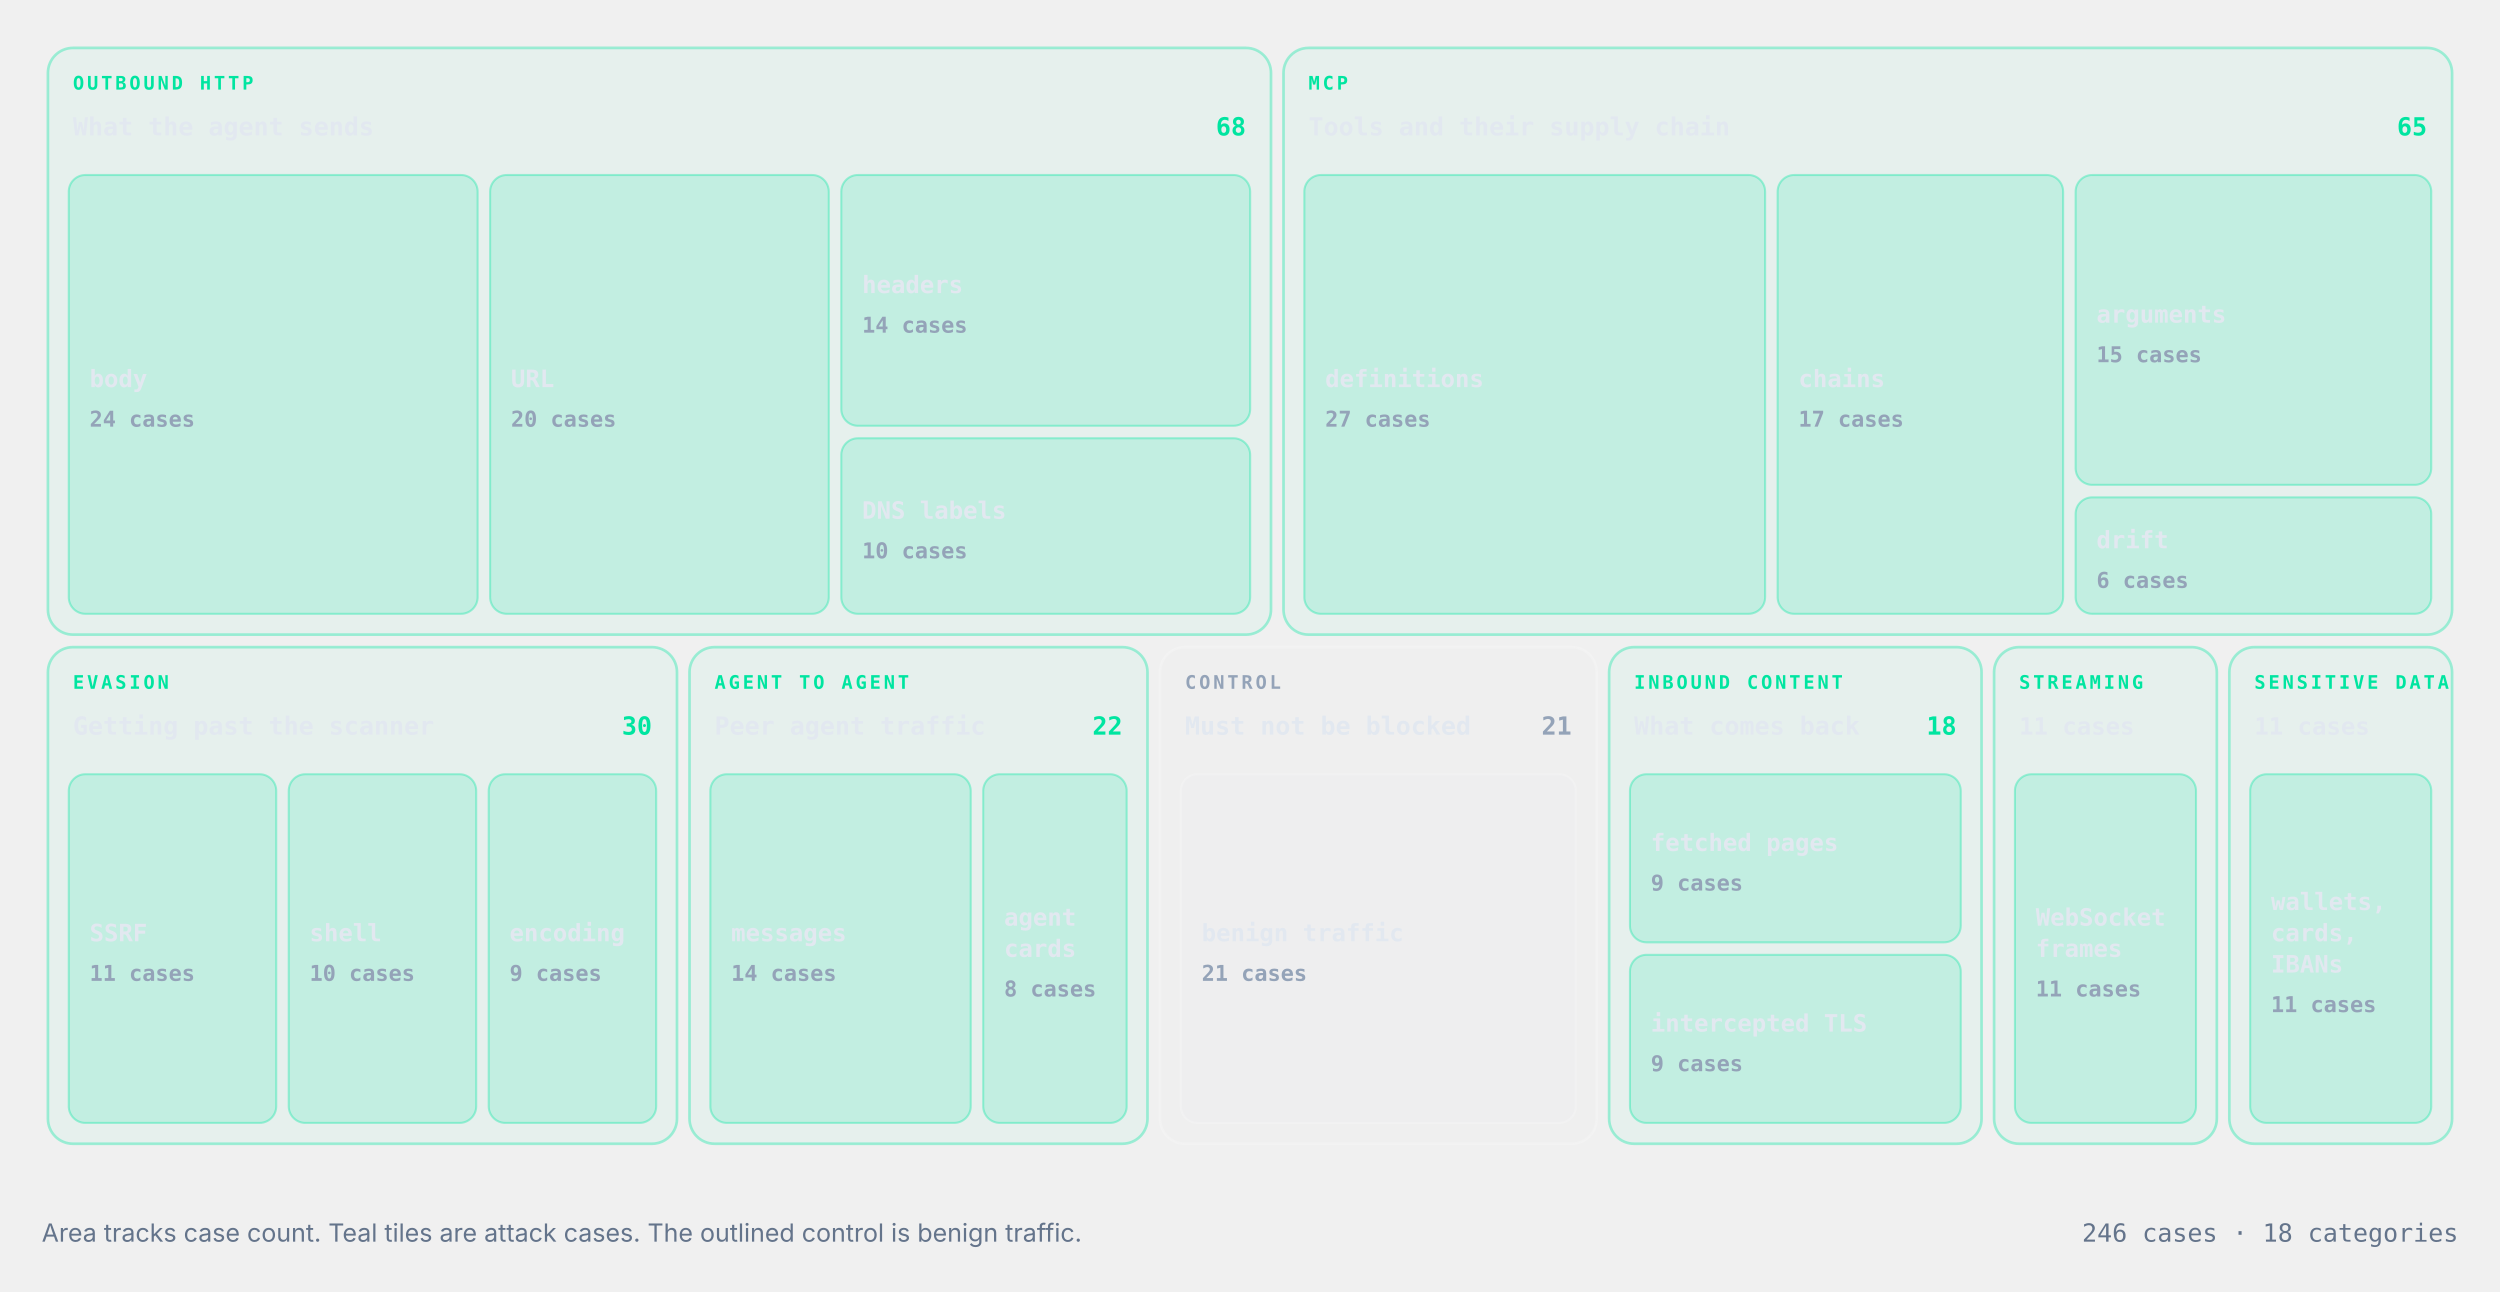
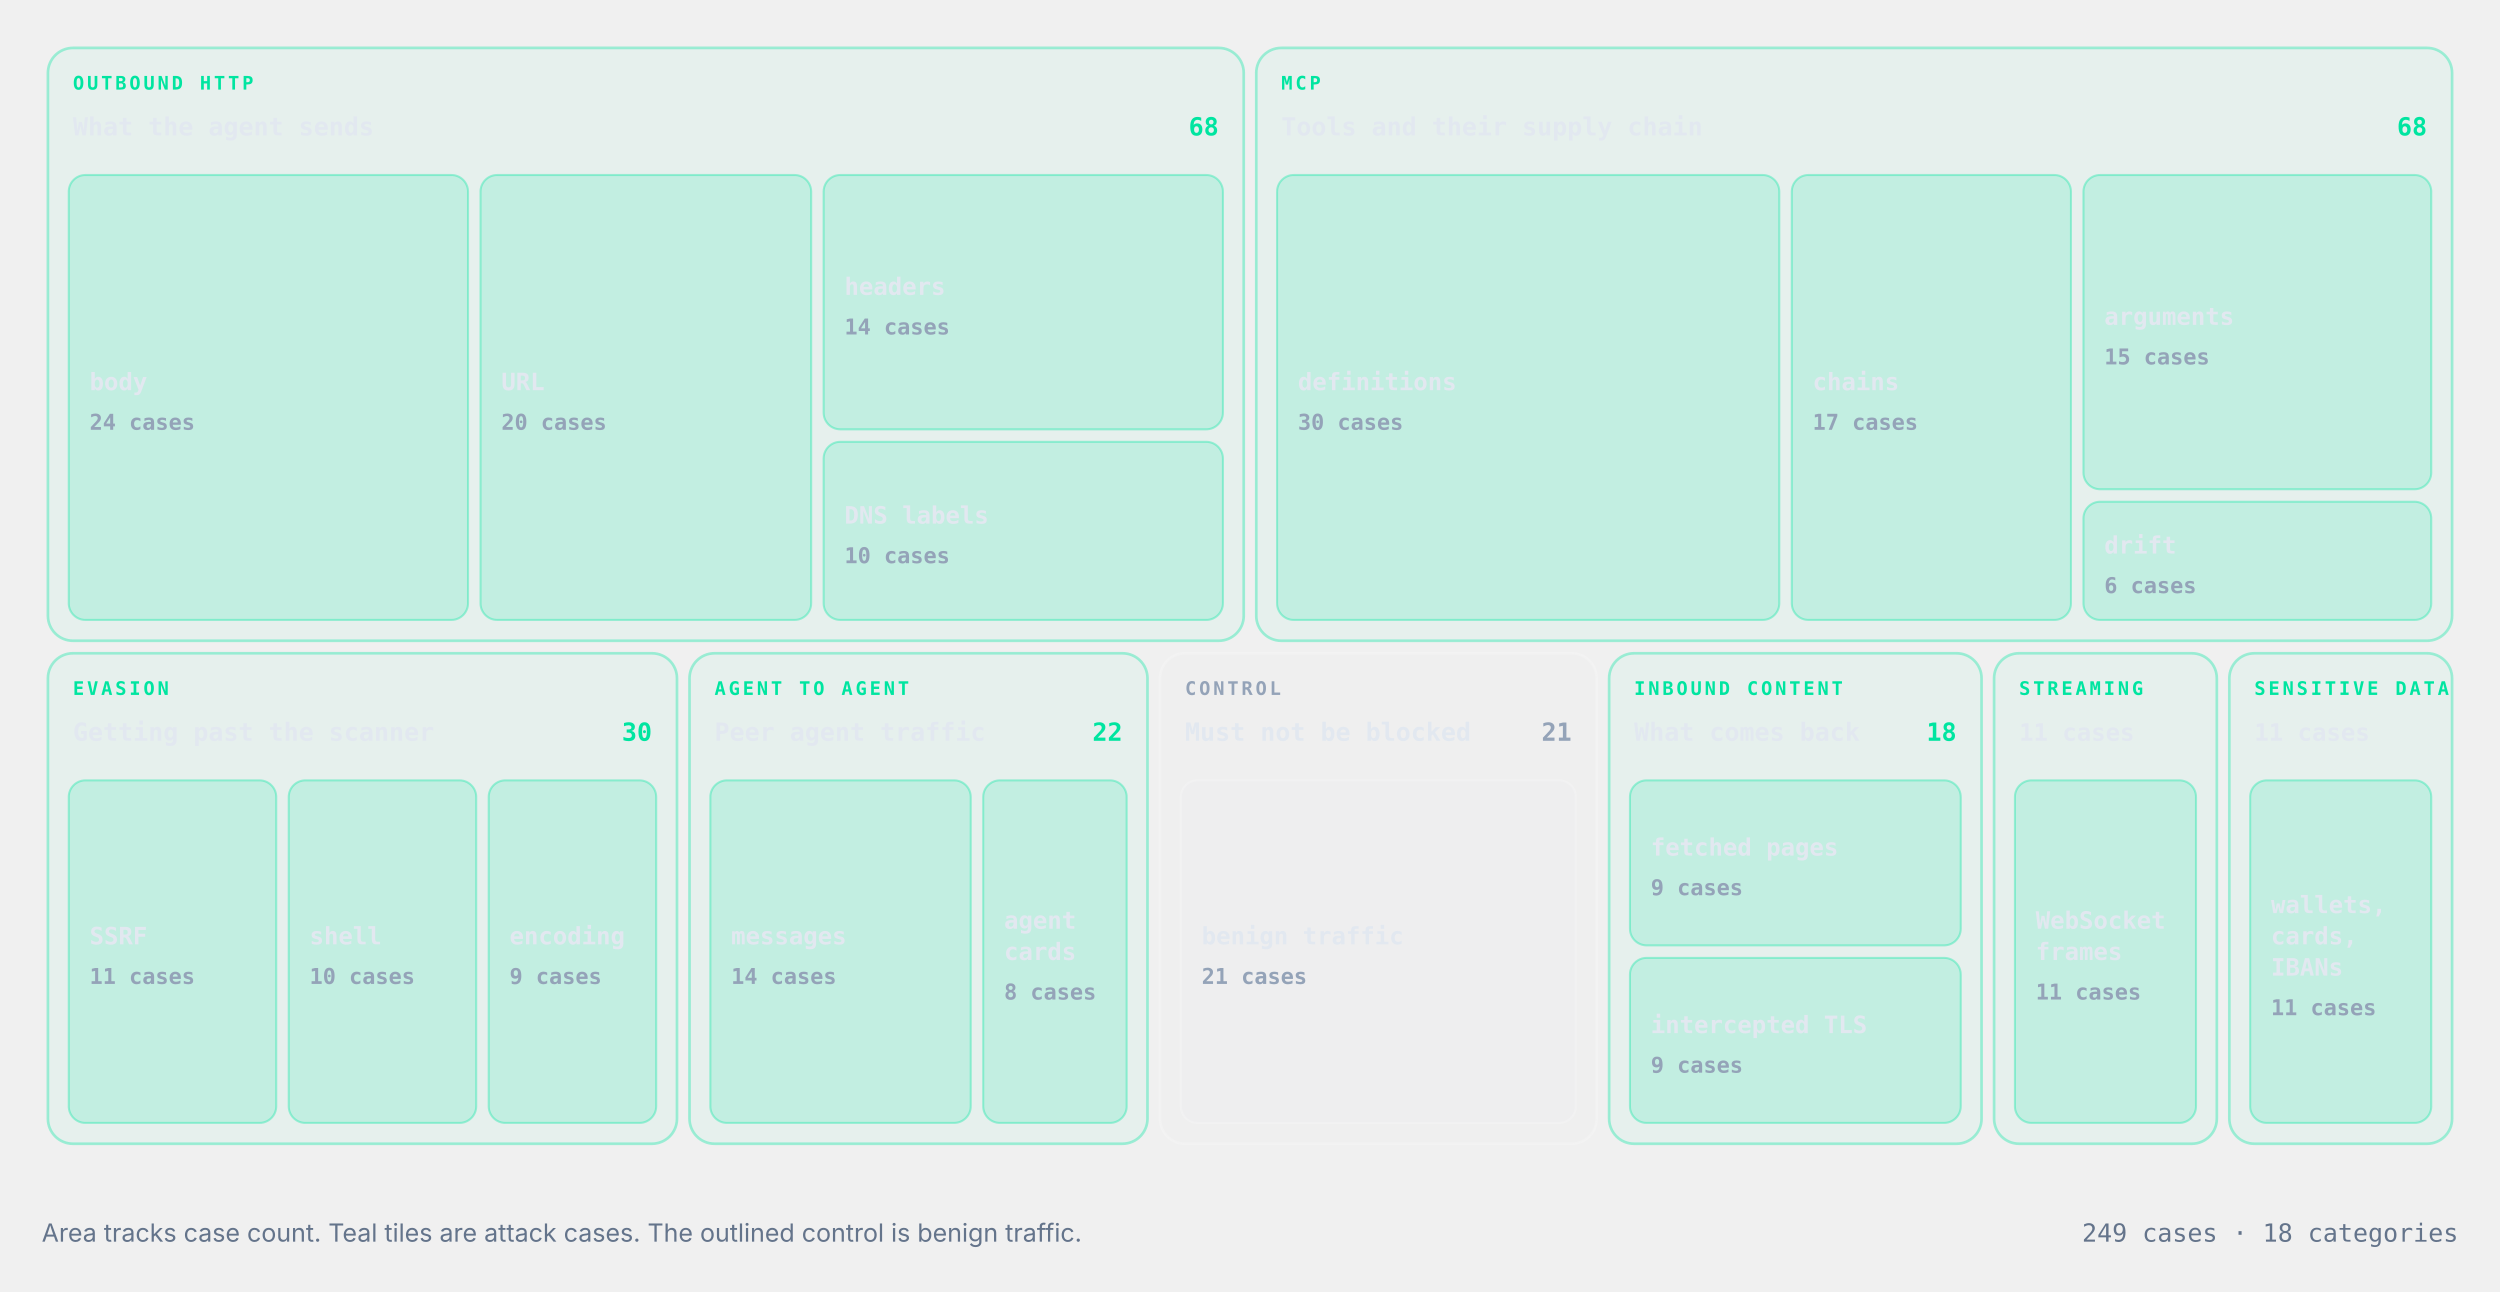
- <svg xmlns="http://www.w3.org/2000/svg" width="1200" height="620" viewBox="0 0 1200 620" role="img" aria-label="The corpus as a treemap where area is case count. Groups by attacked surface: What the agent sends 68 cases, What comes back 18 cases, Tools and their supply chain 65 cases, Peer agent traffic 22 cases, Long-lived connections 11 cases, Getting past the scanner 30 cases, High-value payloads 11 cases, Must not be blocked 21 cases. The benign control group is outlined because it is scored on the false-positive axis.">
-   <rect x="23" y="23" width="587.08" height="281.63" rx="12" fill="#00e5a0" fill-opacity="0.045" stroke="#00e5a0" stroke-opacity="0.35" stroke-width="1.3" data-role="coverage-group" data-group="outbound http" data-count="68" />
-   <rect x="33" y="84" width="196.26" height="210.63" rx="8" fill="#00e5a0" fill-opacity="0.16" stroke="#00e5a0" stroke-opacity="0.35" stroke-width="1" data-role="coverage-category" data-category="request_body" data-count="24" />
-   <text x="43" y="185.81" font-family="'JetBrains Mono', 'JetBrainsMono Nerd Font', 'Fira Code', ui-monospace, SFMono-Regular, Menlo, monospace" font-size="11.5" fill="#e2e8f0" font-weight="650">body</text>
-   <text x="43" y="204.81" font-family="'JetBrains Mono', 'JetBrainsMono Nerd Font', 'Fira Code', ui-monospace, SFMono-Regular, Menlo, monospace" font-size="10.5" fill="#94a3b8" font-weight="600">24 cases</text>
-   <rect x="235.26" y="84" width="162.55" height="210.63" rx="8" fill="#00e5a0" fill-opacity="0.16" stroke="#00e5a0" stroke-opacity="0.35" stroke-width="1" data-role="coverage-category" data-category="url" data-count="20" />
-   <text x="245.26" y="185.81" font-family="'JetBrains Mono', 'JetBrainsMono Nerd Font', 'Fira Code', ui-monospace, SFMono-Regular, Menlo, monospace" font-size="11.5" fill="#e2e8f0" font-weight="650">URL</text>
-   <text x="245.26" y="204.81" font-family="'JetBrains Mono', 'JetBrainsMono Nerd Font', 'Fira Code', ui-monospace, SFMono-Regular, Menlo, monospace" font-size="10.5" fill="#94a3b8" font-weight="600">20 cases</text>
-   <rect x="403.82" y="84" width="196.26" height="120.37" rx="8" fill="#00e5a0" fill-opacity="0.16" stroke="#00e5a0" stroke-opacity="0.35" stroke-width="1" data-role="coverage-category" data-category="headers" data-count="14" />
-   <text x="413.82" y="140.68" font-family="'JetBrains Mono', 'JetBrainsMono Nerd Font', 'Fira Code', ui-monospace, SFMono-Regular, Menlo, monospace" font-size="11.5" fill="#e2e8f0" font-weight="650">headers</text>
-   <text x="413.82" y="159.68" font-family="'JetBrains Mono', 'JetBrainsMono Nerd Font', 'Fira Code', ui-monospace, SFMono-Regular, Menlo, monospace" font-size="10.5" fill="#94a3b8" font-weight="600">14 cases</text>
-   <rect x="403.82" y="210.37" width="196.26" height="84.26" rx="8" fill="#00e5a0" fill-opacity="0.16" stroke="#00e5a0" stroke-opacity="0.35" stroke-width="1" data-role="coverage-category" data-category="hostname_exfiltration" data-count="10" />
-   <text x="413.82" y="249" font-family="'JetBrains Mono', 'JetBrainsMono Nerd Font', 'Fira Code', ui-monospace, SFMono-Regular, Menlo, monospace" font-size="11.5" fill="#e2e8f0" font-weight="650">DNS labels</text>
-   <text x="413.82" y="268" font-family="'JetBrains Mono', 'JetBrainsMono Nerd Font', 'Fira Code', ui-monospace, SFMono-Regular, Menlo, monospace" font-size="10.5" fill="#94a3b8" font-weight="600">10 cases</text>
+ <svg xmlns="http://www.w3.org/2000/svg" width="1200" height="620" viewBox="0 0 1200 620" role="img" aria-label="The corpus as a treemap where area is case count. Groups by attacked surface: What the agent sends 68 cases, What comes back 18 cases, Tools and their supply chain 68 cases, Peer agent traffic 22 cases, Long-lived connections 11 cases, Getting past the scanner 30 cases, High-value payloads 11 cases, Must not be blocked 21 cases. The benign control group is outlined because it is scored on the false-positive axis.">
+   <rect x="23" y="23" width="574" height="284.57" rx="12" fill="#00e5a0" fill-opacity="0.045" stroke="#00e5a0" stroke-opacity="0.35" stroke-width="1.3" data-role="coverage-group" data-group="outbound http" data-count="68" />
+   <rect x="33" y="84" width="191.65" height="213.57" rx="8" fill="#00e5a0" fill-opacity="0.16" stroke="#00e5a0" stroke-opacity="0.35" stroke-width="1" data-role="coverage-category" data-category="request_body" data-count="24" />
+   <text x="43" y="187.29" font-family="'JetBrains Mono', 'JetBrainsMono Nerd Font', 'Fira Code', ui-monospace, SFMono-Regular, Menlo, monospace" font-size="11.5" fill="#e2e8f0" font-weight="650">body</text>
+   <text x="43" y="206.29" font-family="'JetBrains Mono', 'JetBrainsMono Nerd Font', 'Fira Code', ui-monospace, SFMono-Regular, Menlo, monospace" font-size="10.5" fill="#94a3b8" font-weight="600">24 cases</text>
+   <rect x="230.65" y="84" width="158.71" height="213.57" rx="8" fill="#00e5a0" fill-opacity="0.16" stroke="#00e5a0" stroke-opacity="0.35" stroke-width="1" data-role="coverage-category" data-category="url" data-count="20" />
+   <text x="240.65" y="187.29" font-family="'JetBrains Mono', 'JetBrainsMono Nerd Font', 'Fira Code', ui-monospace, SFMono-Regular, Menlo, monospace" font-size="11.5" fill="#e2e8f0" font-weight="650">URL</text>
+   <text x="240.65" y="206.29" font-family="'JetBrains Mono', 'JetBrainsMono Nerd Font', 'Fira Code', ui-monospace, SFMono-Regular, Menlo, monospace" font-size="10.5" fill="#94a3b8" font-weight="600">20 cases</text>
+   <rect x="395.35" y="84" width="191.65" height="122.08" rx="8" fill="#00e5a0" fill-opacity="0.16" stroke="#00e5a0" stroke-opacity="0.35" stroke-width="1" data-role="coverage-category" data-category="headers" data-count="14" />
+   <text x="405.35" y="141.54" font-family="'JetBrains Mono', 'JetBrainsMono Nerd Font', 'Fira Code', ui-monospace, SFMono-Regular, Menlo, monospace" font-size="11.5" fill="#e2e8f0" font-weight="650">headers</text>
+   <text x="405.35" y="160.54" font-family="'JetBrains Mono', 'JetBrainsMono Nerd Font', 'Fira Code', ui-monospace, SFMono-Regular, Menlo, monospace" font-size="10.5" fill="#94a3b8" font-weight="600">14 cases</text>
+   <rect x="395.35" y="212.08" width="191.65" height="85.49" rx="8" fill="#00e5a0" fill-opacity="0.16" stroke="#00e5a0" stroke-opacity="0.35" stroke-width="1" data-role="coverage-category" data-category="hostname_exfiltration" data-count="10" />
+   <text x="405.35" y="251.33" font-family="'JetBrains Mono', 'JetBrainsMono Nerd Font', 'Fira Code', ui-monospace, SFMono-Regular, Menlo, monospace" font-size="11.5" fill="#e2e8f0" font-weight="650">DNS labels</text>
+   <text x="405.35" y="270.33" font-family="'JetBrains Mono', 'JetBrainsMono Nerd Font', 'Fira Code', ui-monospace, SFMono-Regular, Menlo, monospace" font-size="10.5" fill="#94a3b8" font-weight="600">10 cases</text>
  <text x="35" y="43" font-family="'JetBrains Mono', 'JetBrainsMono Nerd Font', 'Fira Code', ui-monospace, SFMono-Regular, Menlo, monospace" font-size="9" fill="#00e5a0" font-weight="600" letter-spacing="0.15em">OUTBOUND HTTP</text>
  <text x="35" y="65" font-family="'JetBrains Mono', 'JetBrainsMono Nerd Font', 'Fira Code', ui-monospace, SFMono-Regular, Menlo, monospace" font-size="12" fill="#e2e8f0" font-weight="700">What the agent sends</text>
-   <text x="598.08" y="65" font-family="'JetBrains Mono', 'JetBrainsMono Nerd Font', 'Fira Code', ui-monospace, SFMono-Regular, Menlo, monospace" font-size="12" fill="#00e5a0" font-weight="700" text-anchor="end">68</text>
-   <rect x="616.08" y="23" width="560.92" height="281.63" rx="12" fill="#00e5a0" fill-opacity="0.045" stroke="#00e5a0" stroke-opacity="0.35" stroke-width="1.3" data-role="coverage-group" data-group="mcp" data-count="65" />
-   <rect x="626.08" y="84" width="221.18" height="210.63" rx="8" fill="#00e5a0" fill-opacity="0.16" stroke="#00e5a0" stroke-opacity="0.35" stroke-width="1" data-role="coverage-category" data-category="mcp_tool" data-count="27" />
-   <text x="636.08" y="185.81" font-family="'JetBrains Mono', 'JetBrainsMono Nerd Font', 'Fira Code', ui-monospace, SFMono-Regular, Menlo, monospace" font-size="11.5" fill="#e2e8f0" font-weight="650">definitions</text>
-   <text x="636.08" y="204.81" font-family="'JetBrains Mono', 'JetBrainsMono Nerd Font', 'Fira Code', ui-monospace, SFMono-Regular, Menlo, monospace" font-size="10.5" fill="#94a3b8" font-weight="600">27 cases</text>
-   <rect x="853.26" y="84" width="137.04" height="210.63" rx="8" fill="#00e5a0" fill-opacity="0.16" stroke="#00e5a0" stroke-opacity="0.35" stroke-width="1" data-role="coverage-category" data-category="mcp_chain" data-count="17" />
-   <text x="863.26" y="185.81" font-family="'JetBrains Mono', 'JetBrainsMono Nerd Font', 'Fira Code', ui-monospace, SFMono-Regular, Menlo, monospace" font-size="11.5" fill="#e2e8f0" font-weight="650">chains</text>
-   <text x="863.26" y="204.81" font-family="'JetBrains Mono', 'JetBrainsMono Nerd Font', 'Fira Code', ui-monospace, SFMono-Regular, Menlo, monospace" font-size="10.5" fill="#94a3b8" font-weight="600">17 cases</text>
-   <rect x="996.3" y="84" width="170.7" height="148.73" rx="8" fill="#00e5a0" fill-opacity="0.16" stroke="#00e5a0" stroke-opacity="0.35" stroke-width="1" data-role="coverage-category" data-category="mcp_input" data-count="15" />
-   <text x="1006.3" y="154.87" font-family="'JetBrains Mono', 'JetBrainsMono Nerd Font', 'Fira Code', ui-monospace, SFMono-Regular, Menlo, monospace" font-size="11.5" fill="#e2e8f0" font-weight="650">arguments</text>
-   <text x="1006.3" y="173.87" font-family="'JetBrains Mono', 'JetBrainsMono Nerd Font', 'Fira Code', ui-monospace, SFMono-Regular, Menlo, monospace" font-size="10.5" fill="#94a3b8" font-weight="600">15 cases</text>
-   <rect x="996.3" y="238.73" width="170.7" height="55.89" rx="8" fill="#00e5a0" fill-opacity="0.16" stroke="#00e5a0" stroke-opacity="0.35" stroke-width="1" data-role="coverage-category" data-category="mcp_drift" data-count="6" />
-   <text x="1006.3" y="263.18" font-family="'JetBrains Mono', 'JetBrainsMono Nerd Font', 'Fira Code', ui-monospace, SFMono-Regular, Menlo, monospace" font-size="11.5" fill="#e2e8f0" font-weight="650">drift</text>
-   <text x="1006.3" y="282.18" font-family="'JetBrains Mono', 'JetBrainsMono Nerd Font', 'Fira Code', ui-monospace, SFMono-Regular, Menlo, monospace" font-size="10.5" fill="#94a3b8" font-weight="600">6 cases</text>
-   <text x="628.08" y="43" font-family="'JetBrains Mono', 'JetBrainsMono Nerd Font', 'Fira Code', ui-monospace, SFMono-Regular, Menlo, monospace" font-size="9" fill="#00e5a0" font-weight="600" letter-spacing="0.15em">MCP</text>
-   <text x="628.08" y="65" font-family="'JetBrains Mono', 'JetBrainsMono Nerd Font', 'Fira Code', ui-monospace, SFMono-Regular, Menlo, monospace" font-size="12" fill="#e2e8f0" font-weight="700">Tools and their supply chain</text>
-   <text x="1165" y="65" font-family="'JetBrains Mono', 'JetBrainsMono Nerd Font', 'Fira Code', ui-monospace, SFMono-Regular, Menlo, monospace" font-size="12" fill="#00e5a0" font-weight="700" text-anchor="end">65</text>
-   <rect x="23" y="310.63" width="301.96" height="238.37" rx="12" fill="#00e5a0" fill-opacity="0.045" stroke="#00e5a0" stroke-opacity="0.35" stroke-width="1.3" data-role="coverage-group" data-group="evasion" data-count="30" />
-   <rect x="33" y="371.63" width="99.59" height="167.37" rx="8" fill="#00e5a0" fill-opacity="0.16" stroke="#00e5a0" stroke-opacity="0.35" stroke-width="1" data-role="coverage-category" data-category="ssrf_bypass" data-count="11" />
-   <text x="43" y="451.81" font-family="'JetBrains Mono', 'JetBrainsMono Nerd Font', 'Fira Code', ui-monospace, SFMono-Regular, Menlo, monospace" font-size="11.5" fill="#e2e8f0" font-weight="650">SSRF</text>
-   <text x="43" y="470.81" font-family="'JetBrains Mono', 'JetBrainsMono Nerd Font', 'Fira Code', ui-monospace, SFMono-Regular, Menlo, monospace" font-size="10.5" fill="#94a3b8" font-weight="600">11 cases</text>
-   <rect x="138.59" y="371.63" width="89.99" height="167.37" rx="8" fill="#00e5a0" fill-opacity="0.16" stroke="#00e5a0" stroke-opacity="0.35" stroke-width="1" data-role="coverage-category" data-category="shell_obfuscation" data-count="10" />
-   <text x="148.59" y="451.81" font-family="'JetBrains Mono', 'JetBrainsMono Nerd Font', 'Fira Code', ui-monospace, SFMono-Regular, Menlo, monospace" font-size="11.5" fill="#e2e8f0" font-weight="650">shell</text>
-   <text x="148.59" y="470.81" font-family="'JetBrains Mono', 'JetBrainsMono Nerd Font', 'Fira Code', ui-monospace, SFMono-Regular, Menlo, monospace" font-size="10.5" fill="#94a3b8" font-weight="600">10 cases</text>
-   <rect x="234.58" y="371.63" width="80.39" height="167.37" rx="8" fill="#00e5a0" fill-opacity="0.16" stroke="#00e5a0" stroke-opacity="0.35" stroke-width="1" data-role="coverage-category" data-category="encoding_evasion" data-count="9" />
-   <text x="244.58" y="451.81" font-family="'JetBrains Mono', 'JetBrainsMono Nerd Font', 'Fira Code', ui-monospace, SFMono-Regular, Menlo, monospace" font-size="11.5" fill="#e2e8f0" font-weight="650">encoding</text>
-   <text x="244.58" y="470.81" font-family="'JetBrains Mono', 'JetBrainsMono Nerd Font', 'Fira Code', ui-monospace, SFMono-Regular, Menlo, monospace" font-size="10.5" fill="#94a3b8" font-weight="600">9 cases</text>
-   <text x="35" y="330.63" font-family="'JetBrains Mono', 'JetBrainsMono Nerd Font', 'Fira Code', ui-monospace, SFMono-Regular, Menlo, monospace" font-size="9" fill="#00e5a0" font-weight="600" letter-spacing="0.15em">EVASION</text>
-   <text x="35" y="352.63" font-family="'JetBrains Mono', 'JetBrainsMono Nerd Font', 'Fira Code', ui-monospace, SFMono-Regular, Menlo, monospace" font-size="12" fill="#e2e8f0" font-weight="700">Getting past the scanner</text>
-   <text x="312.96" y="352.63" font-family="'JetBrains Mono', 'JetBrainsMono Nerd Font', 'Fira Code', ui-monospace, SFMono-Regular, Menlo, monospace" font-size="12" fill="#00e5a0" font-weight="700" text-anchor="end">30</text>
-   <rect x="330.96" y="310.63" width="219.84" height="238.37" rx="12" fill="#00e5a0" fill-opacity="0.045" stroke="#00e5a0" stroke-opacity="0.35" stroke-width="1.3" data-role="coverage-group" data-group="agent to agent" data-count="22" />
-   <rect x="340.96" y="371.63" width="124.99" height="167.37" rx="8" fill="#00e5a0" fill-opacity="0.16" stroke="#00e5a0" stroke-opacity="0.35" stroke-width="1" data-role="coverage-category" data-category="a2a_message" data-count="14" />
-   <text x="350.96" y="451.81" font-family="'JetBrains Mono', 'JetBrainsMono Nerd Font', 'Fira Code', ui-monospace, SFMono-Regular, Menlo, monospace" font-size="11.5" fill="#e2e8f0" font-weight="650">messages</text>
-   <text x="350.96" y="470.81" font-family="'JetBrains Mono', 'JetBrainsMono Nerd Font', 'Fira Code', ui-monospace, SFMono-Regular, Menlo, monospace" font-size="10.5" fill="#94a3b8" font-weight="600">14 cases</text>
-   <rect x="471.95" y="371.63" width="68.85" height="167.37" rx="8" fill="#00e5a0" fill-opacity="0.16" stroke="#00e5a0" stroke-opacity="0.35" stroke-width="1" data-role="coverage-category" data-category="a2a_agent_card" data-count="8" />
-   <text x="481.95" y="444.31" font-family="'JetBrains Mono', 'JetBrainsMono Nerd Font', 'Fira Code', ui-monospace, SFMono-Regular, Menlo, monospace" font-size="11.5" fill="#e2e8f0" font-weight="650">agent</text>
-   <text x="481.95" y="459.31" font-family="'JetBrains Mono', 'JetBrainsMono Nerd Font', 'Fira Code', ui-monospace, SFMono-Regular, Menlo, monospace" font-size="11.5" fill="#e2e8f0" font-weight="650">cards</text>
-   <text x="481.95" y="478.31" font-family="'JetBrains Mono', 'JetBrainsMono Nerd Font', 'Fira Code', ui-monospace, SFMono-Regular, Menlo, monospace" font-size="10.5" fill="#94a3b8" font-weight="600">8 cases</text>
-   <text x="342.96" y="330.63" font-family="'JetBrains Mono', 'JetBrainsMono Nerd Font', 'Fira Code', ui-monospace, SFMono-Regular, Menlo, monospace" font-size="9" fill="#00e5a0" font-weight="600" letter-spacing="0.15em">AGENT TO AGENT</text>
-   <text x="342.96" y="352.63" font-family="'JetBrains Mono', 'JetBrainsMono Nerd Font', 'Fira Code', ui-monospace, SFMono-Regular, Menlo, monospace" font-size="12" fill="#e2e8f0" font-weight="700">Peer agent traffic</text>
-   <text x="538.81" y="352.63" font-family="'JetBrains Mono', 'JetBrainsMono Nerd Font', 'Fira Code', ui-monospace, SFMono-Regular, Menlo, monospace" font-size="12" fill="#00e5a0" font-weight="700" text-anchor="end">22</text>
-   <rect x="556.81" y="310.63" width="209.58" height="238.37" rx="12" fill="#e2e8f0" fill-opacity="0.02" stroke="#ffffff" stroke-opacity="0.18" stroke-width="1.3" data-role="coverage-group" data-group="control" data-count="21" />
-   <rect x="566.81" y="371.63" width="189.58" height="167.37" rx="8" fill="#e2e8f0" fill-opacity="0.025" stroke="#ffffff" stroke-opacity="0.18" stroke-width="1" data-role="coverage-category" data-category="false_positive" data-count="21" />
-   <text x="576.81" y="451.81" font-family="'JetBrains Mono', 'JetBrainsMono Nerd Font', 'Fira Code', ui-monospace, SFMono-Regular, Menlo, monospace" font-size="11.5" fill="#e2e8f0" font-weight="650">benign traffic</text>
-   <text x="576.81" y="470.81" font-family="'JetBrains Mono', 'JetBrainsMono Nerd Font', 'Fira Code', ui-monospace, SFMono-Regular, Menlo, monospace" font-size="10.5" fill="#94a3b8" font-weight="600">21 cases</text>
-   <text x="568.81" y="330.63" font-family="'JetBrains Mono', 'JetBrainsMono Nerd Font', 'Fira Code', ui-monospace, SFMono-Regular, Menlo, monospace" font-size="9" fill="#94a3b8" font-weight="600" letter-spacing="0.15em">CONTROL</text>
-   <text x="568.81" y="352.63" font-family="'JetBrains Mono', 'JetBrainsMono Nerd Font', 'Fira Code', ui-monospace, SFMono-Regular, Menlo, monospace" font-size="12" fill="#e2e8f0" font-weight="700">Must not be blocked</text>
-   <text x="754.38" y="352.63" font-family="'JetBrains Mono', 'JetBrainsMono Nerd Font', 'Fira Code', ui-monospace, SFMono-Regular, Menlo, monospace" font-size="12" fill="#94a3b8" font-weight="700" text-anchor="end">21</text>
-   <rect x="772.38" y="310.63" width="178.78" height="238.37" rx="12" fill="#00e5a0" fill-opacity="0.045" stroke="#00e5a0" stroke-opacity="0.35" stroke-width="1.3" data-role="coverage-group" data-group="inbound content" data-count="18" />
-   <rect x="782.38" y="371.63" width="158.78" height="80.69" rx="8" fill="#00e5a0" fill-opacity="0.16" stroke="#00e5a0" stroke-opacity="0.35" stroke-width="1" data-role="coverage-category" data-category="response_fetch" data-count="9" />
-   <text x="792.38" y="408.47" font-family="'JetBrains Mono', 'JetBrainsMono Nerd Font', 'Fira Code', ui-monospace, SFMono-Regular, Menlo, monospace" font-size="11.5" fill="#e2e8f0" font-weight="650">fetched pages</text>
-   <text x="792.38" y="427.47" font-family="'JetBrains Mono', 'JetBrainsMono Nerd Font', 'Fira Code', ui-monospace, SFMono-Regular, Menlo, monospace" font-size="10.5" fill="#94a3b8" font-weight="600">9 cases</text>
-   <rect x="782.38" y="458.31" width="158.78" height="80.69" rx="8" fill="#00e5a0" fill-opacity="0.16" stroke="#00e5a0" stroke-opacity="0.35" stroke-width="1" data-role="coverage-category" data-category="response_mitm" data-count="9" />
-   <text x="792.38" y="495.16" font-family="'JetBrains Mono', 'JetBrainsMono Nerd Font', 'Fira Code', ui-monospace, SFMono-Regular, Menlo, monospace" font-size="11.5" fill="#e2e8f0" font-weight="650">intercepted TLS</text>
-   <text x="792.38" y="514.16" font-family="'JetBrains Mono', 'JetBrainsMono Nerd Font', 'Fira Code', ui-monospace, SFMono-Regular, Menlo, monospace" font-size="10.5" fill="#94a3b8" font-weight="600">9 cases</text>
-   <text x="784.38" y="330.63" font-family="'JetBrains Mono', 'JetBrainsMono Nerd Font', 'Fira Code', ui-monospace, SFMono-Regular, Menlo, monospace" font-size="9" fill="#00e5a0" font-weight="600" letter-spacing="0.15em">INBOUND CONTENT</text>
-   <text x="784.38" y="352.63" font-family="'JetBrains Mono', 'JetBrainsMono Nerd Font', 'Fira Code', ui-monospace, SFMono-Regular, Menlo, monospace" font-size="12" fill="#e2e8f0" font-weight="700">What comes back</text>
-   <text x="939.16" y="352.63" font-family="'JetBrains Mono', 'JetBrainsMono Nerd Font', 'Fira Code', ui-monospace, SFMono-Regular, Menlo, monospace" font-size="12" fill="#00e5a0" font-weight="700" text-anchor="end">18</text>
-   <rect x="957.16" y="310.63" width="106.92" height="238.37" rx="12" fill="#00e5a0" fill-opacity="0.045" stroke="#00e5a0" stroke-opacity="0.35" stroke-width="1.3" data-role="coverage-group" data-group="streaming" data-count="11" />
-   <rect x="967.16" y="371.63" width="86.92" height="167.37" rx="8" fill="#00e5a0" fill-opacity="0.16" stroke="#00e5a0" stroke-opacity="0.35" stroke-width="1" data-role="coverage-category" data-category="websocket_dlp" data-count="11" />
-   <text x="977.16" y="444.31" font-family="'JetBrains Mono', 'JetBrainsMono Nerd Font', 'Fira Code', ui-monospace, SFMono-Regular, Menlo, monospace" font-size="11.5" fill="#e2e8f0" font-weight="650">WebSocket</text>
-   <text x="977.16" y="459.31" font-family="'JetBrains Mono', 'JetBrainsMono Nerd Font', 'Fira Code', ui-monospace, SFMono-Regular, Menlo, monospace" font-size="11.5" fill="#e2e8f0" font-weight="650">frames</text>
-   <text x="977.16" y="478.31" font-family="'JetBrains Mono', 'JetBrainsMono Nerd Font', 'Fira Code', ui-monospace, SFMono-Regular, Menlo, monospace" font-size="10.5" fill="#94a3b8" font-weight="600">11 cases</text>
-   <text x="969.16" y="330.63" font-family="'JetBrains Mono', 'JetBrainsMono Nerd Font', 'Fira Code', ui-monospace, SFMono-Regular, Menlo, monospace" font-size="9" fill="#00e5a0" font-weight="600" letter-spacing="0.15em">STREAMING</text>
-   <text x="969.16" y="352.63" font-family="'JetBrains Mono', 'JetBrainsMono Nerd Font', 'Fira Code', ui-monospace, SFMono-Regular, Menlo, monospace" font-size="11.5" fill="#e2e8f0" font-weight="700">11 cases</text>
-   <rect x="1070.08" y="310.63" width="106.92" height="238.37" rx="12" fill="#00e5a0" fill-opacity="0.045" stroke="#00e5a0" stroke-opacity="0.35" stroke-width="1.3" data-role="coverage-group" data-group="sensitive data" data-count="11" />
-   <rect x="1080.08" y="371.63" width="86.92" height="167.37" rx="8" fill="#00e5a0" fill-opacity="0.16" stroke="#00e5a0" stroke-opacity="0.35" stroke-width="1" data-role="coverage-category" data-category="crypto_financial" data-count="11" />
-   <text x="1090.08" y="436.81" font-family="'JetBrains Mono', 'JetBrainsMono Nerd Font', 'Fira Code', ui-monospace, SFMono-Regular, Menlo, monospace" font-size="11.5" fill="#e2e8f0" font-weight="650">wallets,</text>
-   <text x="1090.08" y="451.81" font-family="'JetBrains Mono', 'JetBrainsMono Nerd Font', 'Fira Code', ui-monospace, SFMono-Regular, Menlo, monospace" font-size="11.5" fill="#e2e8f0" font-weight="650">cards,</text>
-   <text x="1090.08" y="466.81" font-family="'JetBrains Mono', 'JetBrainsMono Nerd Font', 'Fira Code', ui-monospace, SFMono-Regular, Menlo, monospace" font-size="11.5" fill="#e2e8f0" font-weight="650">IBANs</text>
-   <text x="1090.08" y="485.81" font-family="'JetBrains Mono', 'JetBrainsMono Nerd Font', 'Fira Code', ui-monospace, SFMono-Regular, Menlo, monospace" font-size="10.5" fill="#94a3b8" font-weight="600">11 cases</text>
-   <text x="1082.08" y="330.63" font-family="'JetBrains Mono', 'JetBrainsMono Nerd Font', 'Fira Code', ui-monospace, SFMono-Regular, Menlo, monospace" font-size="9" fill="#00e5a0" font-weight="600" letter-spacing="0.15em">SENSITIVE DATA</text>
-   <text x="1082.08" y="352.63" font-family="'JetBrains Mono', 'JetBrainsMono Nerd Font', 'Fira Code', ui-monospace, SFMono-Regular, Menlo, monospace" font-size="11.5" fill="#e2e8f0" font-weight="700">11 cases</text>
+   <text x="585" y="65" font-family="'JetBrains Mono', 'JetBrainsMono Nerd Font', 'Fira Code', ui-monospace, SFMono-Regular, Menlo, monospace" font-size="12" fill="#00e5a0" font-weight="700" text-anchor="end">68</text>
+   <rect x="603" y="23" width="574" height="284.57" rx="12" fill="#00e5a0" fill-opacity="0.045" stroke="#00e5a0" stroke-opacity="0.35" stroke-width="1.3" data-role="coverage-group" data-group="mcp" data-count="68" />
+   <rect x="613" y="84" width="241.06" height="213.57" rx="8" fill="#00e5a0" fill-opacity="0.16" stroke="#00e5a0" stroke-opacity="0.35" stroke-width="1" data-role="coverage-category" data-category="mcp_tool" data-count="30" />
+   <text x="623" y="187.29" font-family="'JetBrains Mono', 'JetBrainsMono Nerd Font', 'Fira Code', ui-monospace, SFMono-Regular, Menlo, monospace" font-size="11.5" fill="#e2e8f0" font-weight="650">definitions</text>
+   <text x="623" y="206.29" font-family="'JetBrains Mono', 'JetBrainsMono Nerd Font', 'Fira Code', ui-monospace, SFMono-Regular, Menlo, monospace" font-size="10.5" fill="#94a3b8" font-weight="600">30 cases</text>
+   <rect x="860.06" y="84" width="134" height="213.57" rx="8" fill="#00e5a0" fill-opacity="0.16" stroke="#00e5a0" stroke-opacity="0.35" stroke-width="1" data-role="coverage-category" data-category="mcp_chain" data-count="17" />
+   <text x="870.06" y="187.29" font-family="'JetBrains Mono', 'JetBrainsMono Nerd Font', 'Fira Code', ui-monospace, SFMono-Regular, Menlo, monospace" font-size="11.5" fill="#e2e8f0" font-weight="650">chains</text>
+   <text x="870.06" y="206.29" font-family="'JetBrains Mono', 'JetBrainsMono Nerd Font', 'Fira Code', ui-monospace, SFMono-Regular, Menlo, monospace" font-size="10.5" fill="#94a3b8" font-weight="600">17 cases</text>
+   <rect x="1000.06" y="84" width="166.94" height="150.84" rx="8" fill="#00e5a0" fill-opacity="0.16" stroke="#00e5a0" stroke-opacity="0.35" stroke-width="1" data-role="coverage-category" data-category="mcp_input" data-count="15" />
+   <text x="1010.06" y="155.92" font-family="'JetBrains Mono', 'JetBrainsMono Nerd Font', 'Fira Code', ui-monospace, SFMono-Regular, Menlo, monospace" font-size="11.5" fill="#e2e8f0" font-weight="650">arguments</text>
+   <text x="1010.06" y="174.92" font-family="'JetBrains Mono', 'JetBrainsMono Nerd Font', 'Fira Code', ui-monospace, SFMono-Regular, Menlo, monospace" font-size="10.5" fill="#94a3b8" font-weight="600">15 cases</text>
+   <rect x="1000.06" y="240.84" width="166.94" height="56.73" rx="8" fill="#00e5a0" fill-opacity="0.16" stroke="#00e5a0" stroke-opacity="0.35" stroke-width="1" data-role="coverage-category" data-category="mcp_drift" data-count="6" />
+   <text x="1010.06" y="265.7" font-family="'JetBrains Mono', 'JetBrainsMono Nerd Font', 'Fira Code', ui-monospace, SFMono-Regular, Menlo, monospace" font-size="11.5" fill="#e2e8f0" font-weight="650">drift</text>
+   <text x="1010.06" y="284.7" font-family="'JetBrains Mono', 'JetBrainsMono Nerd Font', 'Fira Code', ui-monospace, SFMono-Regular, Menlo, monospace" font-size="10.5" fill="#94a3b8" font-weight="600">6 cases</text>
+   <text x="615" y="43" font-family="'JetBrains Mono', 'JetBrainsMono Nerd Font', 'Fira Code', ui-monospace, SFMono-Regular, Menlo, monospace" font-size="9" fill="#00e5a0" font-weight="600" letter-spacing="0.15em">MCP</text>
+   <text x="615" y="65" font-family="'JetBrains Mono', 'JetBrainsMono Nerd Font', 'Fira Code', ui-monospace, SFMono-Regular, Menlo, monospace" font-size="12" fill="#e2e8f0" font-weight="700">Tools and their supply chain</text>
+   <text x="1165" y="65" font-family="'JetBrains Mono', 'JetBrainsMono Nerd Font', 'Fira Code', ui-monospace, SFMono-Regular, Menlo, monospace" font-size="12" fill="#00e5a0" font-weight="700" text-anchor="end">68</text>
+   <rect x="23" y="313.57" width="301.96" height="235.43" rx="12" fill="#00e5a0" fill-opacity="0.045" stroke="#00e5a0" stroke-opacity="0.35" stroke-width="1.3" data-role="coverage-group" data-group="evasion" data-count="30" />
+   <rect x="33" y="374.57" width="99.59" height="164.43" rx="8" fill="#00e5a0" fill-opacity="0.16" stroke="#00e5a0" stroke-opacity="0.35" stroke-width="1" data-role="coverage-category" data-category="ssrf_bypass" data-count="11" />
+   <text x="43" y="453.29" font-family="'JetBrains Mono', 'JetBrainsMono Nerd Font', 'Fira Code', ui-monospace, SFMono-Regular, Menlo, monospace" font-size="11.5" fill="#e2e8f0" font-weight="650">SSRF</text>
+   <text x="43" y="472.29" font-family="'JetBrains Mono', 'JetBrainsMono Nerd Font', 'Fira Code', ui-monospace, SFMono-Regular, Menlo, monospace" font-size="10.5" fill="#94a3b8" font-weight="600">11 cases</text>
+   <rect x="138.59" y="374.57" width="89.99" height="164.43" rx="8" fill="#00e5a0" fill-opacity="0.16" stroke="#00e5a0" stroke-opacity="0.35" stroke-width="1" data-role="coverage-category" data-category="shell_obfuscation" data-count="10" />
+   <text x="148.59" y="453.29" font-family="'JetBrains Mono', 'JetBrainsMono Nerd Font', 'Fira Code', ui-monospace, SFMono-Regular, Menlo, monospace" font-size="11.5" fill="#e2e8f0" font-weight="650">shell</text>
+   <text x="148.59" y="472.29" font-family="'JetBrains Mono', 'JetBrainsMono Nerd Font', 'Fira Code', ui-monospace, SFMono-Regular, Menlo, monospace" font-size="10.5" fill="#94a3b8" font-weight="600">10 cases</text>
+   <rect x="234.58" y="374.57" width="80.39" height="164.43" rx="8" fill="#00e5a0" fill-opacity="0.16" stroke="#00e5a0" stroke-opacity="0.35" stroke-width="1" data-role="coverage-category" data-category="encoding_evasion" data-count="9" />
+   <text x="244.58" y="453.29" font-family="'JetBrains Mono', 'JetBrainsMono Nerd Font', 'Fira Code', ui-monospace, SFMono-Regular, Menlo, monospace" font-size="11.5" fill="#e2e8f0" font-weight="650">encoding</text>
+   <text x="244.58" y="472.29" font-family="'JetBrains Mono', 'JetBrainsMono Nerd Font', 'Fira Code', ui-monospace, SFMono-Regular, Menlo, monospace" font-size="10.5" fill="#94a3b8" font-weight="600">9 cases</text>
+   <text x="35" y="333.57" font-family="'JetBrains Mono', 'JetBrainsMono Nerd Font', 'Fira Code', ui-monospace, SFMono-Regular, Menlo, monospace" font-size="9" fill="#00e5a0" font-weight="600" letter-spacing="0.15em">EVASION</text>
+   <text x="35" y="355.57" font-family="'JetBrains Mono', 'JetBrainsMono Nerd Font', 'Fira Code', ui-monospace, SFMono-Regular, Menlo, monospace" font-size="12" fill="#e2e8f0" font-weight="700">Getting past the scanner</text>
+   <text x="312.96" y="355.57" font-family="'JetBrains Mono', 'JetBrainsMono Nerd Font', 'Fira Code', ui-monospace, SFMono-Regular, Menlo, monospace" font-size="12" fill="#00e5a0" font-weight="700" text-anchor="end">30</text>
+   <rect x="330.96" y="313.57" width="219.84" height="235.43" rx="12" fill="#00e5a0" fill-opacity="0.045" stroke="#00e5a0" stroke-opacity="0.35" stroke-width="1.3" data-role="coverage-group" data-group="agent to agent" data-count="22" />
+   <rect x="340.96" y="374.57" width="124.99" height="164.43" rx="8" fill="#00e5a0" fill-opacity="0.16" stroke="#00e5a0" stroke-opacity="0.35" stroke-width="1" data-role="coverage-category" data-category="a2a_message" data-count="14" />
+   <text x="350.96" y="453.29" font-family="'JetBrains Mono', 'JetBrainsMono Nerd Font', 'Fira Code', ui-monospace, SFMono-Regular, Menlo, monospace" font-size="11.5" fill="#e2e8f0" font-weight="650">messages</text>
+   <text x="350.96" y="472.29" font-family="'JetBrains Mono', 'JetBrainsMono Nerd Font', 'Fira Code', ui-monospace, SFMono-Regular, Menlo, monospace" font-size="10.5" fill="#94a3b8" font-weight="600">14 cases</text>
+   <rect x="471.95" y="374.57" width="68.85" height="164.43" rx="8" fill="#00e5a0" fill-opacity="0.16" stroke="#00e5a0" stroke-opacity="0.35" stroke-width="1" data-role="coverage-category" data-category="a2a_agent_card" data-count="8" />
+   <text x="481.95" y="445.79" font-family="'JetBrains Mono', 'JetBrainsMono Nerd Font', 'Fira Code', ui-monospace, SFMono-Regular, Menlo, monospace" font-size="11.5" fill="#e2e8f0" font-weight="650">agent</text>
+   <text x="481.95" y="460.79" font-family="'JetBrains Mono', 'JetBrainsMono Nerd Font', 'Fira Code', ui-monospace, SFMono-Regular, Menlo, monospace" font-size="11.5" fill="#e2e8f0" font-weight="650">cards</text>
+   <text x="481.95" y="479.79" font-family="'JetBrains Mono', 'JetBrainsMono Nerd Font', 'Fira Code', ui-monospace, SFMono-Regular, Menlo, monospace" font-size="10.5" fill="#94a3b8" font-weight="600">8 cases</text>
+   <text x="342.96" y="333.57" font-family="'JetBrains Mono', 'JetBrainsMono Nerd Font', 'Fira Code', ui-monospace, SFMono-Regular, Menlo, monospace" font-size="9" fill="#00e5a0" font-weight="600" letter-spacing="0.15em">AGENT TO AGENT</text>
+   <text x="342.96" y="355.57" font-family="'JetBrains Mono', 'JetBrainsMono Nerd Font', 'Fira Code', ui-monospace, SFMono-Regular, Menlo, monospace" font-size="12" fill="#e2e8f0" font-weight="700">Peer agent traffic</text>
+   <text x="538.81" y="355.57" font-family="'JetBrains Mono', 'JetBrainsMono Nerd Font', 'Fira Code', ui-monospace, SFMono-Regular, Menlo, monospace" font-size="12" fill="#00e5a0" font-weight="700" text-anchor="end">22</text>
+   <rect x="556.81" y="313.57" width="209.58" height="235.43" rx="12" fill="#e2e8f0" fill-opacity="0.02" stroke="#ffffff" stroke-opacity="0.18" stroke-width="1.3" data-role="coverage-group" data-group="control" data-count="21" />
+   <rect x="566.81" y="374.57" width="189.58" height="164.43" rx="8" fill="#e2e8f0" fill-opacity="0.025" stroke="#ffffff" stroke-opacity="0.18" stroke-width="1" data-role="coverage-category" data-category="false_positive" data-count="21" />
+   <text x="576.81" y="453.29" font-family="'JetBrains Mono', 'JetBrainsMono Nerd Font', 'Fira Code', ui-monospace, SFMono-Regular, Menlo, monospace" font-size="11.5" fill="#e2e8f0" font-weight="650">benign traffic</text>
+   <text x="576.81" y="472.29" font-family="'JetBrains Mono', 'JetBrainsMono Nerd Font', 'Fira Code', ui-monospace, SFMono-Regular, Menlo, monospace" font-size="10.5" fill="#94a3b8" font-weight="600">21 cases</text>
+   <text x="568.81" y="333.57" font-family="'JetBrains Mono', 'JetBrainsMono Nerd Font', 'Fira Code', ui-monospace, SFMono-Regular, Menlo, monospace" font-size="9" fill="#94a3b8" font-weight="600" letter-spacing="0.15em">CONTROL</text>
+   <text x="568.81" y="355.57" font-family="'JetBrains Mono', 'JetBrainsMono Nerd Font', 'Fira Code', ui-monospace, SFMono-Regular, Menlo, monospace" font-size="12" fill="#e2e8f0" font-weight="700">Must not be blocked</text>
+   <text x="754.38" y="355.57" font-family="'JetBrains Mono', 'JetBrainsMono Nerd Font', 'Fira Code', ui-monospace, SFMono-Regular, Menlo, monospace" font-size="12" fill="#94a3b8" font-weight="700" text-anchor="end">21</text>
+   <rect x="772.38" y="313.57" width="178.78" height="235.43" rx="12" fill="#00e5a0" fill-opacity="0.045" stroke="#00e5a0" stroke-opacity="0.35" stroke-width="1.3" data-role="coverage-group" data-group="inbound content" data-count="18" />
+   <rect x="782.38" y="374.57" width="158.78" height="79.21" rx="8" fill="#00e5a0" fill-opacity="0.16" stroke="#00e5a0" stroke-opacity="0.35" stroke-width="1" data-role="coverage-category" data-category="response_fetch" data-count="9" />
+   <text x="792.38" y="410.68" font-family="'JetBrains Mono', 'JetBrainsMono Nerd Font', 'Fira Code', ui-monospace, SFMono-Regular, Menlo, monospace" font-size="11.5" fill="#e2e8f0" font-weight="650">fetched pages</text>
+   <text x="792.38" y="429.68" font-family="'JetBrains Mono', 'JetBrainsMono Nerd Font', 'Fira Code', ui-monospace, SFMono-Regular, Menlo, monospace" font-size="10.5" fill="#94a3b8" font-weight="600">9 cases</text>
+   <rect x="782.38" y="459.79" width="158.78" height="79.21" rx="8" fill="#00e5a0" fill-opacity="0.16" stroke="#00e5a0" stroke-opacity="0.35" stroke-width="1" data-role="coverage-category" data-category="response_mitm" data-count="9" />
+   <text x="792.38" y="495.89" font-family="'JetBrains Mono', 'JetBrainsMono Nerd Font', 'Fira Code', ui-monospace, SFMono-Regular, Menlo, monospace" font-size="11.5" fill="#e2e8f0" font-weight="650">intercepted TLS</text>
+   <text x="792.38" y="514.89" font-family="'JetBrains Mono', 'JetBrainsMono Nerd Font', 'Fira Code', ui-monospace, SFMono-Regular, Menlo, monospace" font-size="10.5" fill="#94a3b8" font-weight="600">9 cases</text>
+   <text x="784.38" y="333.57" font-family="'JetBrains Mono', 'JetBrainsMono Nerd Font', 'Fira Code', ui-monospace, SFMono-Regular, Menlo, monospace" font-size="9" fill="#00e5a0" font-weight="600" letter-spacing="0.15em">INBOUND CONTENT</text>
+   <text x="784.38" y="355.57" font-family="'JetBrains Mono', 'JetBrainsMono Nerd Font', 'Fira Code', ui-monospace, SFMono-Regular, Menlo, monospace" font-size="12" fill="#e2e8f0" font-weight="700">What comes back</text>
+   <text x="939.16" y="355.57" font-family="'JetBrains Mono', 'JetBrainsMono Nerd Font', 'Fira Code', ui-monospace, SFMono-Regular, Menlo, monospace" font-size="12" fill="#00e5a0" font-weight="700" text-anchor="end">18</text>
+   <rect x="957.16" y="313.57" width="106.92" height="235.43" rx="12" fill="#00e5a0" fill-opacity="0.045" stroke="#00e5a0" stroke-opacity="0.35" stroke-width="1.3" data-role="coverage-group" data-group="streaming" data-count="11" />
+   <rect x="967.16" y="374.57" width="86.92" height="164.43" rx="8" fill="#00e5a0" fill-opacity="0.16" stroke="#00e5a0" stroke-opacity="0.35" stroke-width="1" data-role="coverage-category" data-category="websocket_dlp" data-count="11" />
+   <text x="977.16" y="445.79" font-family="'JetBrains Mono', 'JetBrainsMono Nerd Font', 'Fira Code', ui-monospace, SFMono-Regular, Menlo, monospace" font-size="11.5" fill="#e2e8f0" font-weight="650">WebSocket</text>
+   <text x="977.16" y="460.79" font-family="'JetBrains Mono', 'JetBrainsMono Nerd Font', 'Fira Code', ui-monospace, SFMono-Regular, Menlo, monospace" font-size="11.5" fill="#e2e8f0" font-weight="650">frames</text>
+   <text x="977.16" y="479.79" font-family="'JetBrains Mono', 'JetBrainsMono Nerd Font', 'Fira Code', ui-monospace, SFMono-Regular, Menlo, monospace" font-size="10.5" fill="#94a3b8" font-weight="600">11 cases</text>
+   <text x="969.16" y="333.57" font-family="'JetBrains Mono', 'JetBrainsMono Nerd Font', 'Fira Code', ui-monospace, SFMono-Regular, Menlo, monospace" font-size="9" fill="#00e5a0" font-weight="600" letter-spacing="0.15em">STREAMING</text>
+   <text x="969.16" y="355.57" font-family="'JetBrains Mono', 'JetBrainsMono Nerd Font', 'Fira Code', ui-monospace, SFMono-Regular, Menlo, monospace" font-size="11.5" fill="#e2e8f0" font-weight="700">11 cases</text>
+   <rect x="1070.08" y="313.57" width="106.92" height="235.43" rx="12" fill="#00e5a0" fill-opacity="0.045" stroke="#00e5a0" stroke-opacity="0.35" stroke-width="1.3" data-role="coverage-group" data-group="sensitive data" data-count="11" />
+   <rect x="1080.08" y="374.57" width="86.92" height="164.43" rx="8" fill="#00e5a0" fill-opacity="0.16" stroke="#00e5a0" stroke-opacity="0.35" stroke-width="1" data-role="coverage-category" data-category="crypto_financial" data-count="11" />
+   <text x="1090.08" y="438.29" font-family="'JetBrains Mono', 'JetBrainsMono Nerd Font', 'Fira Code', ui-monospace, SFMono-Regular, Menlo, monospace" font-size="11.5" fill="#e2e8f0" font-weight="650">wallets,</text>
+   <text x="1090.08" y="453.29" font-family="'JetBrains Mono', 'JetBrainsMono Nerd Font', 'Fira Code', ui-monospace, SFMono-Regular, Menlo, monospace" font-size="11.5" fill="#e2e8f0" font-weight="650">cards,</text>
+   <text x="1090.08" y="468.29" font-family="'JetBrains Mono', 'JetBrainsMono Nerd Font', 'Fira Code', ui-monospace, SFMono-Regular, Menlo, monospace" font-size="11.5" fill="#e2e8f0" font-weight="650">IBANs</text>
+   <text x="1090.08" y="487.29" font-family="'JetBrains Mono', 'JetBrainsMono Nerd Font', 'Fira Code', ui-monospace, SFMono-Regular, Menlo, monospace" font-size="10.5" fill="#94a3b8" font-weight="600">11 cases</text>
+   <text x="1082.08" y="333.57" font-family="'JetBrains Mono', 'JetBrainsMono Nerd Font', 'Fira Code', ui-monospace, SFMono-Regular, Menlo, monospace" font-size="9" fill="#00e5a0" font-weight="600" letter-spacing="0.15em">SENSITIVE DATA</text>
+   <text x="1082.08" y="355.57" font-family="'JetBrains Mono', 'JetBrainsMono Nerd Font', 'Fira Code', ui-monospace, SFMono-Regular, Menlo, monospace" font-size="11.5" fill="#e2e8f0" font-weight="700">11 cases</text>
  <text x="20" y="596" font-family="Inter, system-ui, -apple-system, 'Segoe UI', Roboto, Helvetica, Arial, sans-serif" font-size="12" fill="#64748b">Area tracks case count. Teal tiles are attack cases. The outlined control is benign traffic.</text>
-   <text x="1180" y="596" font-family="'JetBrains Mono', 'JetBrainsMono Nerd Font', 'Fira Code', ui-monospace, SFMono-Regular, Menlo, monospace" font-size="12" fill="#64748b" text-anchor="end">246 cases · 18 categories</text>
+   <text x="1180" y="596" font-family="'JetBrains Mono', 'JetBrainsMono Nerd Font', 'Fira Code', ui-monospace, SFMono-Regular, Menlo, monospace" font-size="12" fill="#64748b" text-anchor="end">249 cases · 18 categories</text>
</svg>
